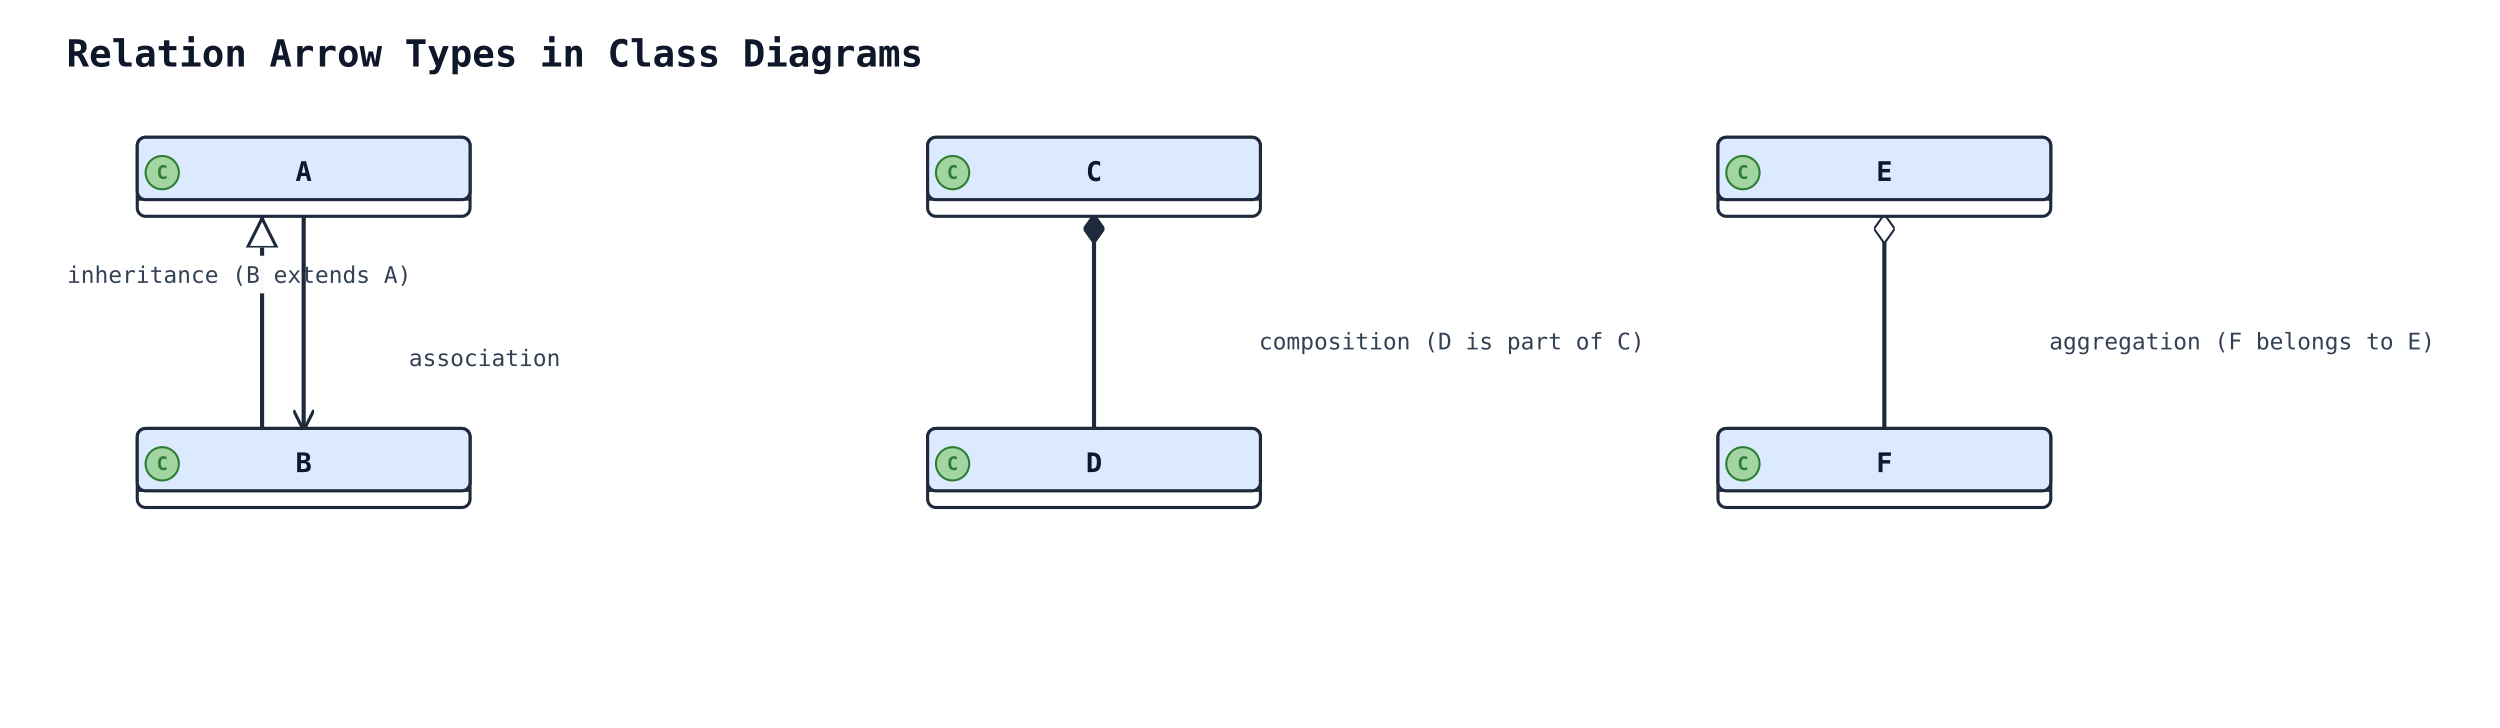
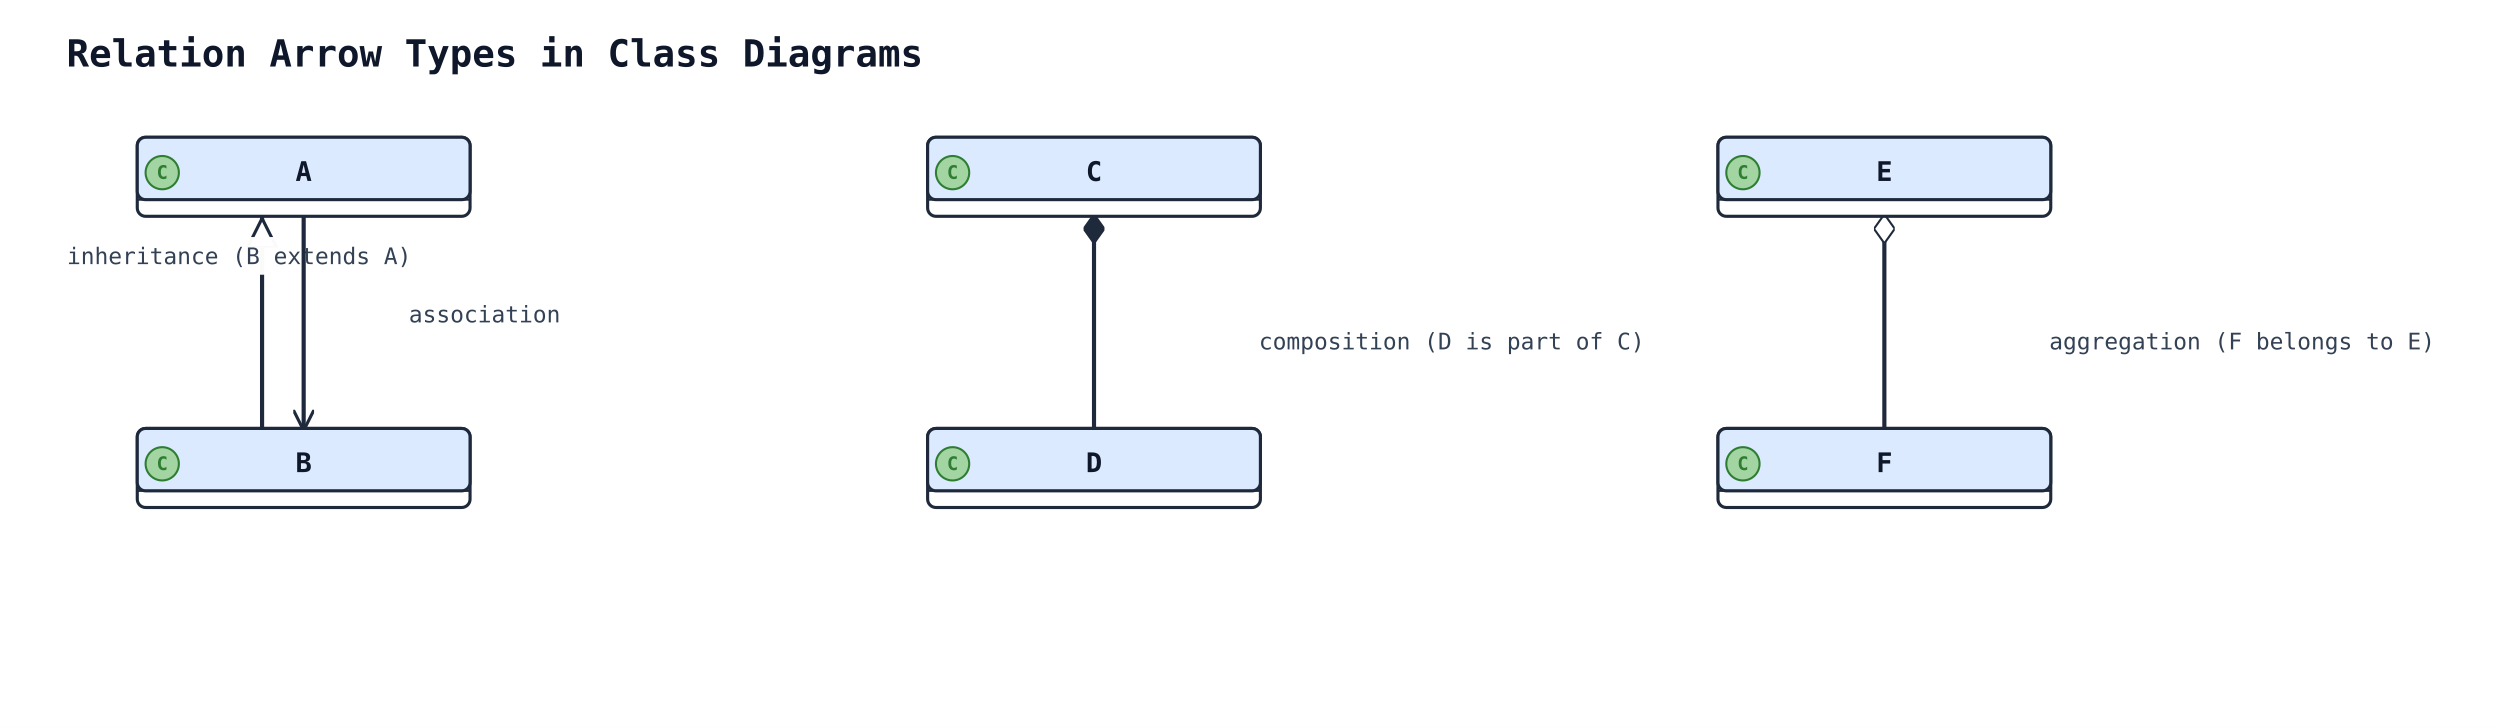
<svg xmlns="http://www.w3.org/2000/svg" width="1202" height="350" viewBox="0 0 1202 350" data-orientation="TopToBottom">
  <rect width="100%" height="100%" fill="#ffffff" />
  <defs>
    <marker id="arrow-open" viewBox="0 0 10 10" refX="9" refY="5" markerWidth="10" markerHeight="10" markerUnits="userSpaceOnUse" orient="auto-start-reverse">
      <path d="M0,0 L10,5 L0,10" fill="none" stroke="#1e293b" stroke-width="1.5" />
    </marker>
    <marker id="arrow-triangle" viewBox="0 0 16 16" refX="15" refY="8" markerWidth="16" markerHeight="16" markerUnits="userSpaceOnUse" orient="auto-start-reverse">
      <polygon points="0,1 14,8 0,15" fill="#ffffff" stroke="#1e293b" stroke-width="1.5" fill-rule="nonzero" />
    </marker>
    <marker id="arrow-diamond-filled" viewBox="0 0 14 10" refX="13" refY="5" markerWidth="14" markerHeight="10" markerUnits="userSpaceOnUse" orient="auto-start-reverse">
      <path d="M0,5 L7,0 L14,5 L7,10 z" fill="#1e293b" stroke="#1e293b" stroke-width="1" />
    </marker>
    <marker id="arrow-diamond-open" viewBox="0 0 14 10" refX="13" refY="5" markerWidth="14" markerHeight="10" markerUnits="userSpaceOnUse" orient="auto-start-reverse">
      <path d="M0,5 L7,0 L14,5 L7,10 z" fill="#ffffff" stroke="#1e293b" stroke-width="1" />
    </marker>
  </defs>
  <defs>
    <marker id="arrow-triangle-filled" viewBox="0 0 12 12" refX="11" refY="6" markerWidth="12" markerHeight="12" markerUnits="userSpaceOnUse" orient="auto-start-reverse">
      <polygon points="0,0 12,6 0,12" fill="#1e293b" stroke="#1e293b" stroke-width="1.5" />
    </marker>
    <marker id="arrow-box-filled" viewBox="0 0 12 12" refX="11" refY="6" markerWidth="12" markerHeight="12" markerUnits="userSpaceOnUse" orient="auto-start-reverse">
      <rect x="2" y="2" width="8" height="8" fill="#1e293b" stroke="#1e293b" stroke-width="1.5" />
    </marker>
    <marker id="arrow-plus" viewBox="0 0 12 12" refX="11" refY="6" markerWidth="12" markerHeight="12" markerUnits="userSpaceOnUse" orient="auto-start-reverse">
      <path d="M6,1 L6,11 M1,6 L11,6" fill="none" stroke="#1e293b" stroke-width="1.8" stroke-linecap="round" />
    </marker>
    <marker id="arrow-cross" viewBox="0 0 12 12" refX="11" refY="6" markerWidth="12" markerHeight="12" markerUnits="userSpaceOnUse" orient="auto-start-reverse">
      <path d="M2,2 L10,10 M10,2 L2,10" fill="none" stroke="#1e293b" stroke-width="1.8" stroke-linecap="round" />
    </marker>
    <marker id="arrow-bracket-open" viewBox="0 0 12 14" refX="11" refY="7" markerWidth="12" markerHeight="14" markerUnits="userSpaceOnUse" orient="auto-start-reverse">
      <path d="M10,1 L4,1 L4,13 L10,13" fill="none" stroke="#1e293b" stroke-width="1.8" stroke-linecap="round" stroke-linejoin="round" />
    </marker>
    <marker id="arrow-circle-open" viewBox="0 0 12 12" refX="11" refY="6" markerWidth="12" markerHeight="12" markerUnits="userSpaceOnUse" orient="auto-start-reverse">
      <circle cx="6" cy="6" r="4" fill="#ffffff" stroke="#1e293b" stroke-width="1.5" />
    </marker>
    <marker id="arrow-circle-filled" viewBox="0 0 12 12" refX="11" refY="6" markerWidth="12" markerHeight="12" markerUnits="userSpaceOnUse" orient="auto-start-reverse">
      <circle cx="6" cy="6" r="4" fill="#1e293b" stroke="#1e293b" stroke-width="1.5" />
    </marker>
    <marker id="arrow-double-open" viewBox="0 0 16 12" refX="15" refY="6" markerWidth="16" markerHeight="12" markerUnits="userSpaceOnUse" orient="auto-start-reverse">
      <path d="M0,1 L8,6 L0,11 M7,1 L15,6 L7,11" fill="none" stroke="#1e293b" stroke-width="1.5" stroke-linejoin="round" />
    </marker>
  </defs>
  <text x="32" y="32" font-family="monospace" font-size="18" font-weight="600" fill="#0f172a">Relation Arrow Types in Class Diagrams</text>
  <polyline class="uml-relation" data-uml-from="A" data-uml-to="B" data-uml-arrow="&lt;|--" points="126,104 126,119 126,119 126,206" fill="none" stroke="#1e293b" stroke-width="2" marker-start="url(#arrow-triangle)" />
-   <rect class="uml-edge-label-bg" data-uml-label-role="edge-background" x="26" y="123" width="178" height="18" fill="white" opacity="0.85" />
-   <rect class="uml-edge-label-bg" data-uml-label-role="edge-background" x="26" y="123" width="178" height="18" fill="white" opacity="0.85" />
-   <text class="uml-edge-label" data-uml-label-role="edge" x="115" y="136" text-anchor="middle" font-family="monospace" font-size="11" fill="#334155">inheritance (B extends A)</text>
+   <rect class="uml-edge-label-bg" data-uml-label-role="edge-background" x="26" y="114" width="178" height="18" fill="white" opacity="0.85" />
+   <rect class="uml-edge-label-bg" data-uml-label-role="edge-background" x="26" y="114" width="178" height="18" fill="white" opacity="0.85" />
+   <text class="uml-edge-label" data-uml-label-role="edge" x="115" y="127" text-anchor="middle" font-family="monospace" font-size="11" fill="#334155">inheritance (B extends A)</text>
  <polyline class="uml-relation" data-uml-from="C" data-uml-to="D" data-uml-arrow="*--" points="526,104 526,155 526,206" fill="none" stroke="#1e293b" stroke-width="2" marker-start="url(#arrow-diamond-filled)" />
  <text class="uml-edge-label" data-uml-label-role="edge" x="698" y="168" text-anchor="middle" font-family="monospace" font-size="11" fill="#334155">composition (D is part of C)</text>
  <polyline class="uml-relation" data-uml-from="E" data-uml-to="F" data-uml-arrow="o--" points="906,104 906,155 906,206" fill="none" stroke="#1e293b" stroke-width="2" marker-start="url(#arrow-diamond-open)" />
  <text class="uml-edge-label" data-uml-label-role="edge" x="1078" y="168" text-anchor="middle" font-family="monospace" font-size="11" fill="#334155">aggregation (F belongs to E)</text>
  <polyline class="uml-relation" data-uml-from="A" data-uml-to="B" data-uml-arrow="--&gt;" points="146,104 146,143 146,143 146,206" fill="none" stroke="#1e293b" stroke-width="2" marker-end="url(#arrow-open)" />
-   <text class="uml-edge-label" data-uml-label-role="edge" x="233" y="176" text-anchor="middle" font-family="monospace" font-size="11" fill="#334155">association</text>
-   <rect x="66" y="66" width="160" height="38" rx="4" ry="4" fill="#ffffff" stroke="#1e293b" stroke-width="1.5" />
+   <text class="uml-edge-label" data-uml-label-role="edge" x="233" y="155" text-anchor="middle" font-family="monospace" font-size="11" fill="#334155">association</text>
+   <rect class="uml-node uml-class" data-uml-id="A" x="66" y="66" width="160" height="38" rx="4" ry="4" fill="#ffffff" stroke="#1e293b" stroke-width="1.5" />
  <rect x="66" y="66" width="160" height="30" rx="4" ry="4" fill="#dbeafe" stroke="#1e293b" stroke-width="1.5" />
  <line x1="66" y1="96" x2="226" y2="96" stroke="#1e293b" stroke-width="1" />
  <circle class="uml-class-badge" cx="78" cy="83" r="8" fill="#A2D5A2" stroke="#2E7D32" stroke-width="1" />
-   <text x="78" y="86" text-anchor="middle" font-family="monospace" font-size="9" font-weight="700" fill="#2E7D32">C</text>
+   <text class="uml-class-badge-letter" x="78" y="86" text-anchor="middle" font-family="monospace" font-size="9" font-weight="700" fill="#2E7D32">C</text>
  <text x="146" y="87" text-anchor="middle" font-family="monospace" font-size="13" font-weight="600" fill="#0f172a">A</text>
-   <rect x="66" y="206" width="160" height="38" rx="4" ry="4" fill="#ffffff" stroke="#1e293b" stroke-width="1.5" />
+   <rect class="uml-node uml-class" data-uml-id="B" x="66" y="206" width="160" height="38" rx="4" ry="4" fill="#ffffff" stroke="#1e293b" stroke-width="1.5" />
  <rect x="66" y="206" width="160" height="30" rx="4" ry="4" fill="#dbeafe" stroke="#1e293b" stroke-width="1.5" />
  <line x1="66" y1="236" x2="226" y2="236" stroke="#1e293b" stroke-width="1" />
  <circle class="uml-class-badge" cx="78" cy="223" r="8" fill="#A2D5A2" stroke="#2E7D32" stroke-width="1" />
-   <text x="78" y="226" text-anchor="middle" font-family="monospace" font-size="9" font-weight="700" fill="#2E7D32">C</text>
+   <text class="uml-class-badge-letter" x="78" y="226" text-anchor="middle" font-family="monospace" font-size="9" font-weight="700" fill="#2E7D32">C</text>
  <text x="146" y="227" text-anchor="middle" font-family="monospace" font-size="13" font-weight="600" fill="#0f172a">B</text>
-   <rect x="446" y="66" width="160" height="38" rx="4" ry="4" fill="#ffffff" stroke="#1e293b" stroke-width="1.5" />
+   <rect class="uml-node uml-class" data-uml-id="C" x="446" y="66" width="160" height="38" rx="4" ry="4" fill="#ffffff" stroke="#1e293b" stroke-width="1.5" />
  <rect x="446" y="66" width="160" height="30" rx="4" ry="4" fill="#dbeafe" stroke="#1e293b" stroke-width="1.5" />
  <line x1="446" y1="96" x2="606" y2="96" stroke="#1e293b" stroke-width="1" />
  <circle class="uml-class-badge" cx="458" cy="83" r="8" fill="#A2D5A2" stroke="#2E7D32" stroke-width="1" />
-   <text x="458" y="86" text-anchor="middle" font-family="monospace" font-size="9" font-weight="700" fill="#2E7D32">C</text>
+   <text class="uml-class-badge-letter" x="458" y="86" text-anchor="middle" font-family="monospace" font-size="9" font-weight="700" fill="#2E7D32">C</text>
  <text x="526" y="87" text-anchor="middle" font-family="monospace" font-size="13" font-weight="600" fill="#0f172a">C</text>
-   <rect x="446" y="206" width="160" height="38" rx="4" ry="4" fill="#ffffff" stroke="#1e293b" stroke-width="1.5" />
+   <rect class="uml-node uml-class" data-uml-id="D" x="446" y="206" width="160" height="38" rx="4" ry="4" fill="#ffffff" stroke="#1e293b" stroke-width="1.5" />
  <rect x="446" y="206" width="160" height="30" rx="4" ry="4" fill="#dbeafe" stroke="#1e293b" stroke-width="1.5" />
  <line x1="446" y1="236" x2="606" y2="236" stroke="#1e293b" stroke-width="1" />
  <circle class="uml-class-badge" cx="458" cy="223" r="8" fill="#A2D5A2" stroke="#2E7D32" stroke-width="1" />
-   <text x="458" y="226" text-anchor="middle" font-family="monospace" font-size="9" font-weight="700" fill="#2E7D32">C</text>
+   <text class="uml-class-badge-letter" x="458" y="226" text-anchor="middle" font-family="monospace" font-size="9" font-weight="700" fill="#2E7D32">C</text>
  <text x="526" y="227" text-anchor="middle" font-family="monospace" font-size="13" font-weight="600" fill="#0f172a">D</text>
-   <rect x="826" y="66" width="160" height="38" rx="4" ry="4" fill="#ffffff" stroke="#1e293b" stroke-width="1.5" />
+   <rect class="uml-node uml-class" data-uml-id="E" x="826" y="66" width="160" height="38" rx="4" ry="4" fill="#ffffff" stroke="#1e293b" stroke-width="1.5" />
  <rect x="826" y="66" width="160" height="30" rx="4" ry="4" fill="#dbeafe" stroke="#1e293b" stroke-width="1.5" />
  <line x1="826" y1="96" x2="986" y2="96" stroke="#1e293b" stroke-width="1" />
  <circle class="uml-class-badge" cx="838" cy="83" r="8" fill="#A2D5A2" stroke="#2E7D32" stroke-width="1" />
-   <text x="838" y="86" text-anchor="middle" font-family="monospace" font-size="9" font-weight="700" fill="#2E7D32">C</text>
+   <text class="uml-class-badge-letter" x="838" y="86" text-anchor="middle" font-family="monospace" font-size="9" font-weight="700" fill="#2E7D32">C</text>
  <text x="906" y="87" text-anchor="middle" font-family="monospace" font-size="13" font-weight="600" fill="#0f172a">E</text>
-   <rect x="826" y="206" width="160" height="38" rx="4" ry="4" fill="#ffffff" stroke="#1e293b" stroke-width="1.5" />
+   <rect class="uml-node uml-class" data-uml-id="F" x="826" y="206" width="160" height="38" rx="4" ry="4" fill="#ffffff" stroke="#1e293b" stroke-width="1.5" />
  <rect x="826" y="206" width="160" height="30" rx="4" ry="4" fill="#dbeafe" stroke="#1e293b" stroke-width="1.5" />
  <line x1="826" y1="236" x2="986" y2="236" stroke="#1e293b" stroke-width="1" />
  <circle class="uml-class-badge" cx="838" cy="223" r="8" fill="#A2D5A2" stroke="#2E7D32" stroke-width="1" />
-   <text x="838" y="226" text-anchor="middle" font-family="monospace" font-size="9" font-weight="700" fill="#2E7D32">C</text>
+   <text class="uml-class-badge-letter" x="838" y="226" text-anchor="middle" font-family="monospace" font-size="9" font-weight="700" fill="#2E7D32">C</text>
  <text x="906" y="227" text-anchor="middle" font-family="monospace" font-size="13" font-weight="600" fill="#0f172a">F</text>
</svg>
